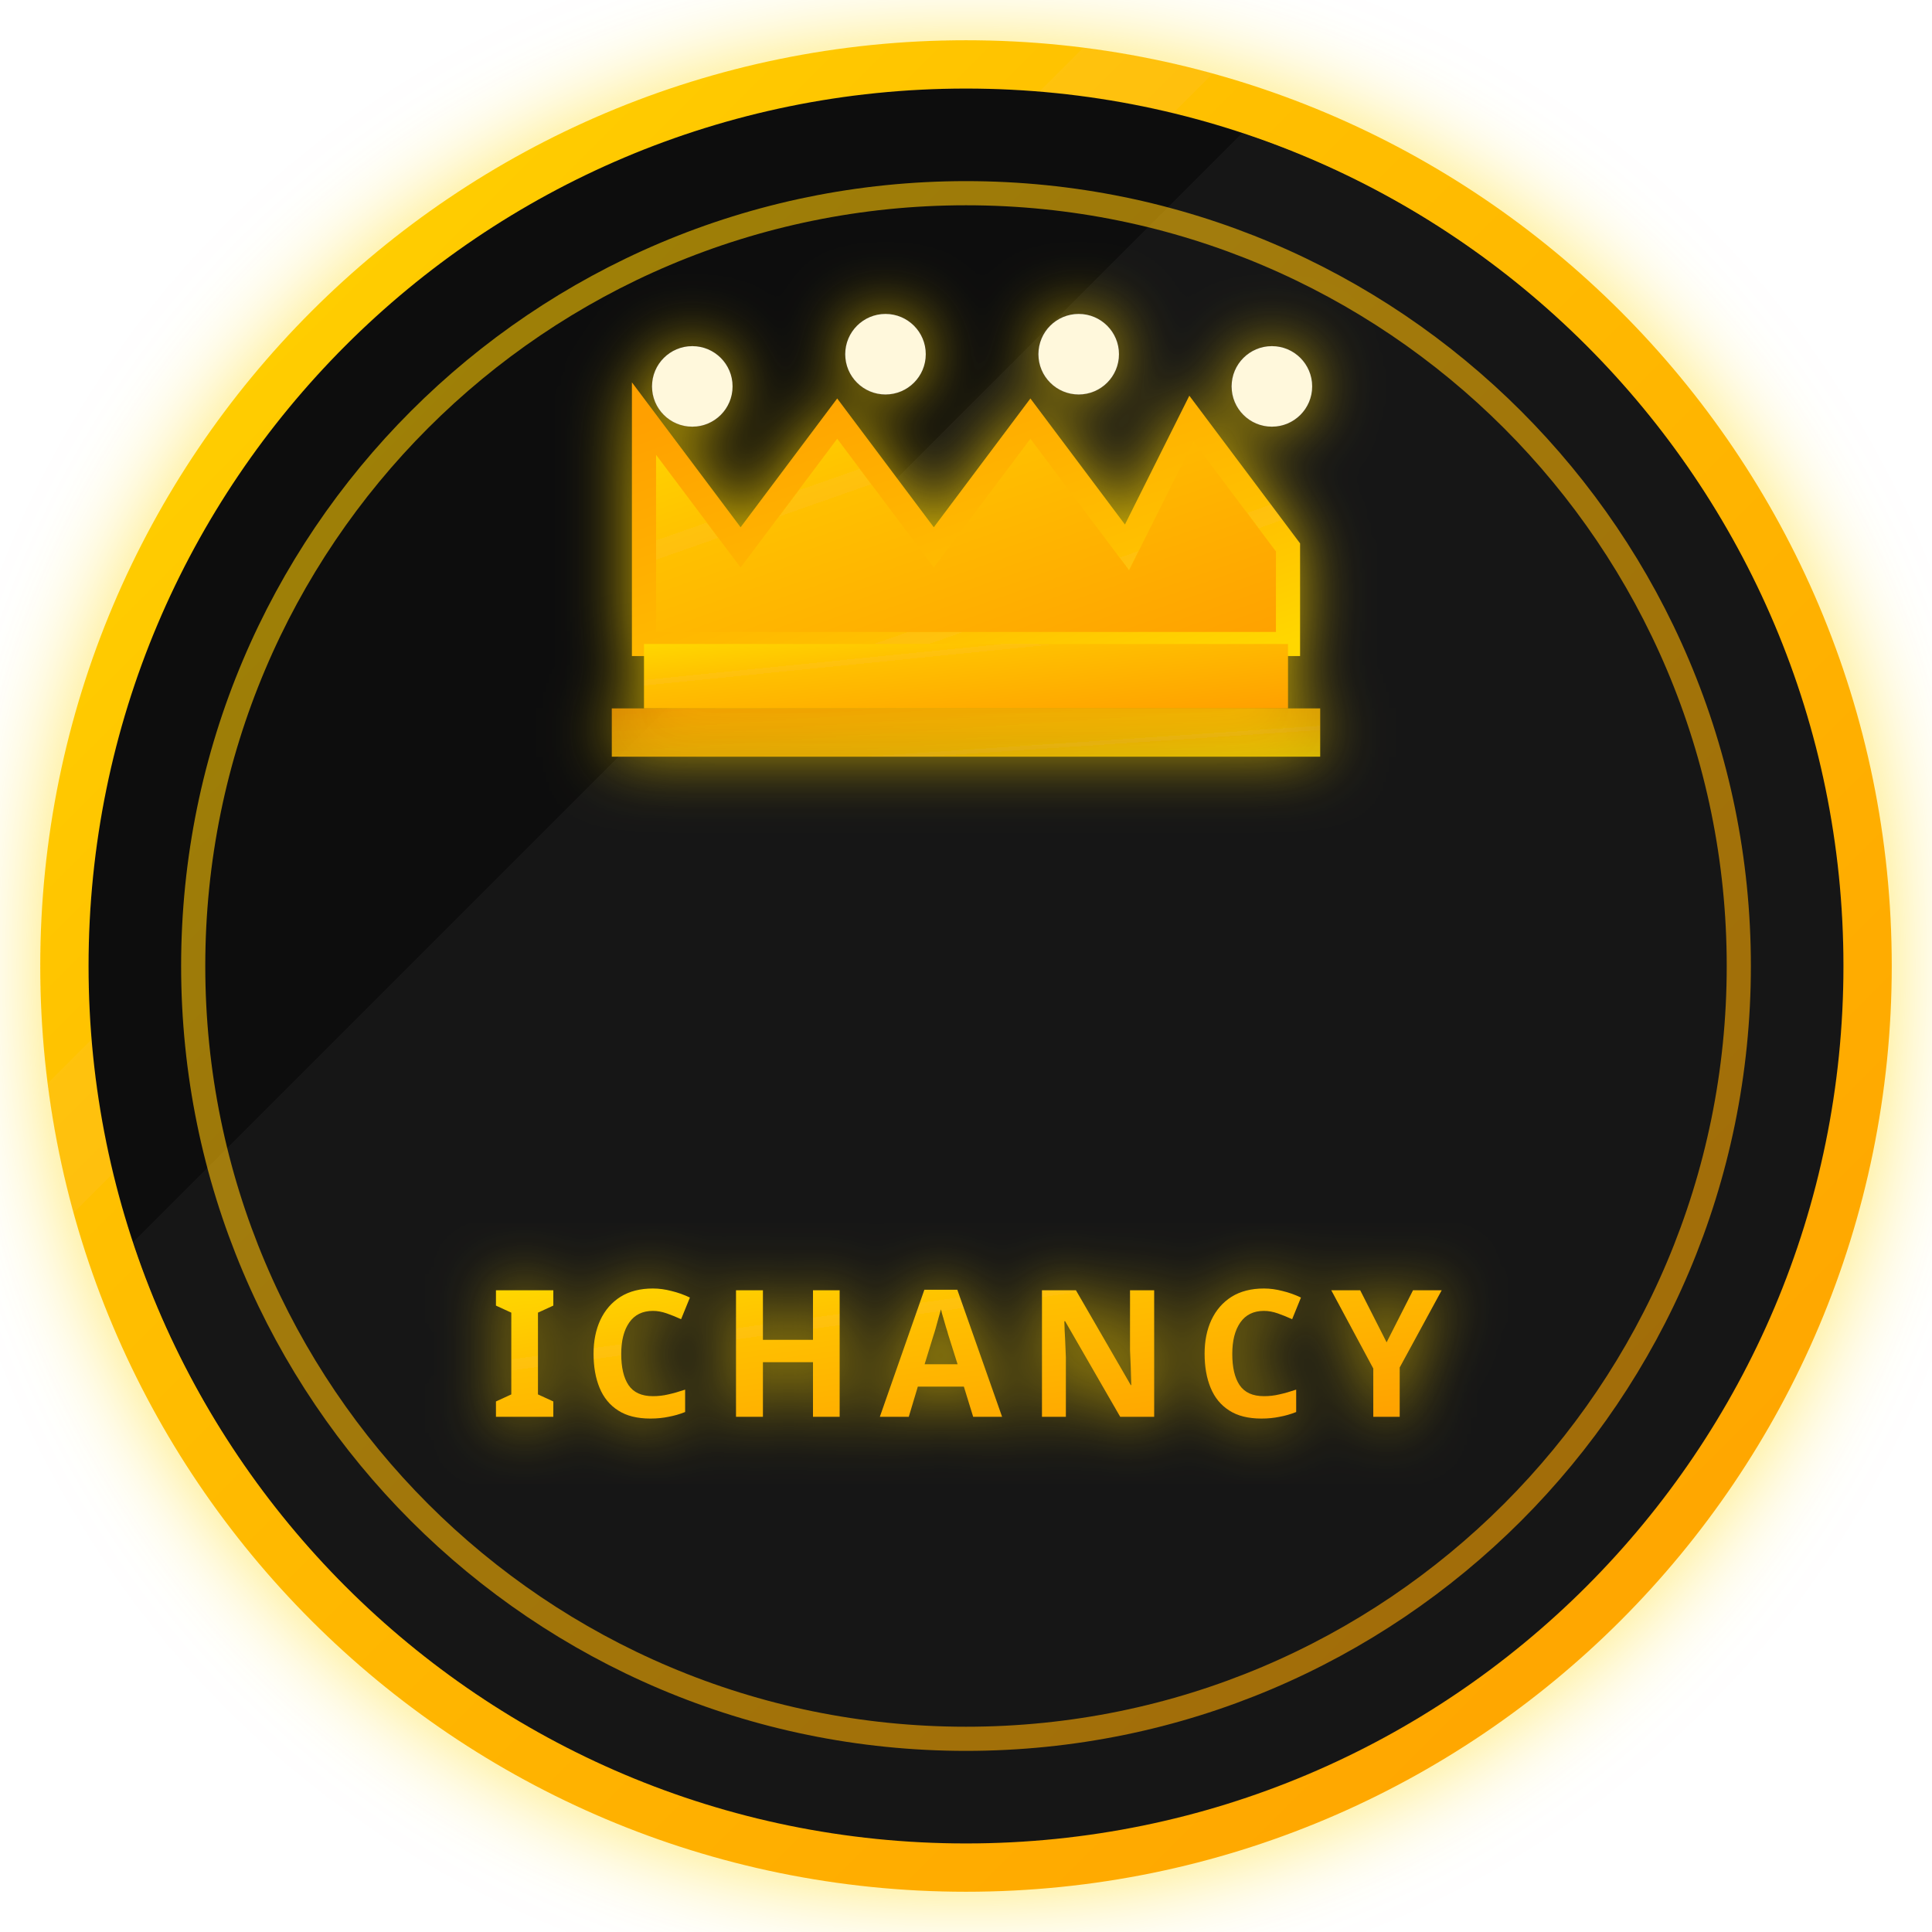
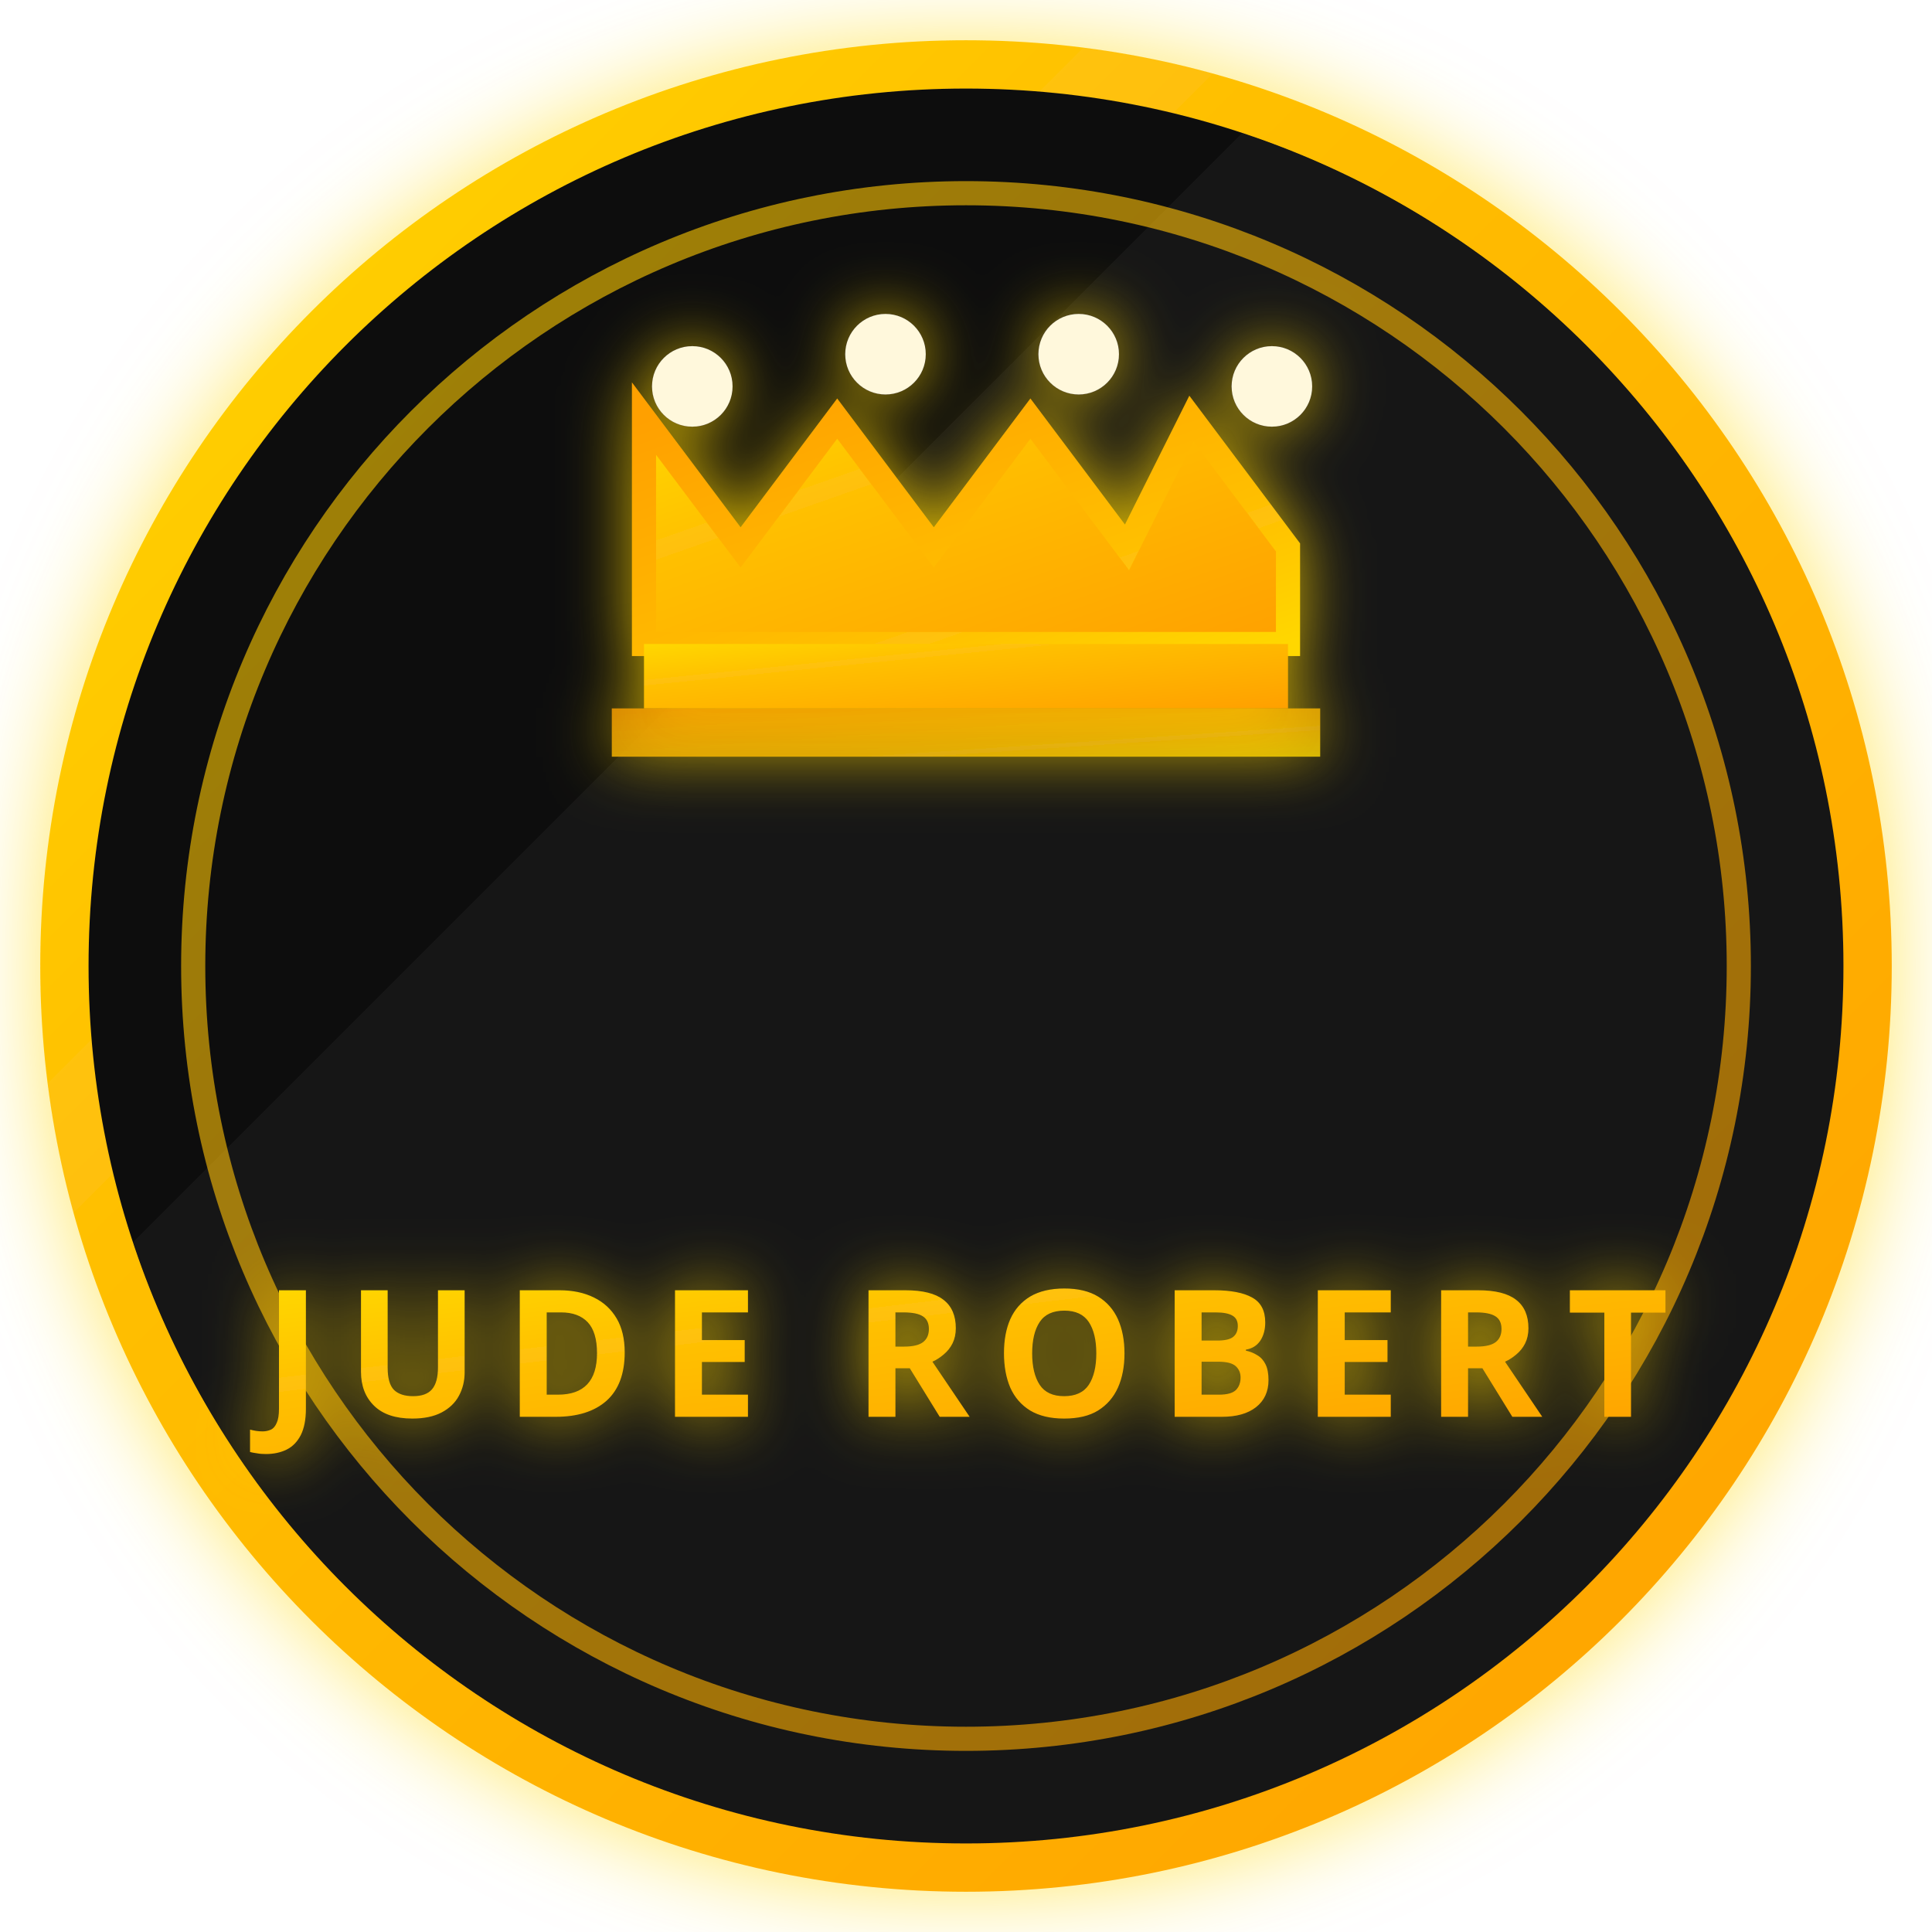
<svg xmlns="http://www.w3.org/2000/svg" viewBox="0 0 120 120" width="120" height="120">
  <defs>
    <linearGradient id="goldGradient" x1="0%" y1="0%" x2="100%" y2="100%">
      <stop offset="0%" stop-color="#FFD700" />
      <stop offset="30%" stop-color="#FFC107" />
      <stop offset="60%" stop-color="#FFB300" />
      <stop offset="100%" stop-color="#FFA000" />
    </linearGradient>
    <linearGradient id="goldGradientReverse" x1="100%" y1="100%" x2="0%" y2="0%">
      <stop offset="0%" stop-color="#FFD700" />
      <stop offset="30%" stop-color="#FFC107" />
      <stop offset="60%" stop-color="#FFB300" />
      <stop offset="100%" stop-color="#FFA000" />
    </linearGradient>
    <linearGradient id="darkGradient" x1="0%" y1="0%" x2="100%" y2="100%">
      <stop offset="0%" stop-color="#0D0D0D" />
      <stop offset="100%" stop-color="#1A1A1A" />
    </linearGradient>
    <filter id="goldGlow" x="-50%" y="-50%" width="200%" height="200%">
      <feGaussianBlur stdDeviation="3" result="blur" />
      <feFlood flood-color="#FFD700" flood-opacity="0.6" result="glowColor" />
      <feComposite in="glowColor" in2="blur" operator="in" result="glow" />
      <feMerge>
        <feMergeNode in="glow" />
        <feMergeNode in="SourceGraphic" />
      </feMerge>
    </filter>
    <filter id="textGlow" x="-50%" y="-50%" width="200%" height="200%">
      <feGaussianBlur stdDeviation="2" result="blur" />
      <feFlood flood-color="#FFD700" flood-opacity="0.8" result="glowColor" />
      <feComposite in="glowColor" in2="blur" operator="in" result="glow" />
      <feMerge>
        <feMergeNode in="glow" />
        <feMergeNode in="SourceGraphic" />
      </feMerge>
    </filter>
  </defs>
  <circle cx="60" cy="60" r="56" fill="url(#darkGradient)" stroke="url(#goldGradient)" stroke-width="3" filter="url(#goldGlow)" />
  <circle cx="60" cy="60" r="48" fill="none" stroke="url(#goldGradient)" stroke-width="1.5" opacity="0.6" />
  <g transform="translate(60, 48)" filter="url(#textGlow)">
    <path d="M-20,-8 L-20,-22 L-14,-14 L-8,-22 L-2,-14 L4,-22 L10,-14 L14,-22 L20,-14 L20,-8 Z" fill="url(#goldGradient)" stroke="url(#goldGradientReverse)" stroke-width="1.5" />
    <circle cx="-17" cy="-24" r="2.5" fill="#FFF8DC" />
    <circle cx="-5" cy="-26" r="2.5" fill="#FFF8DC" />
    <circle cx="7" cy="-26" r="2.5" fill="#FFF8DC" />
    <circle cx="19" cy="-24" r="2.5" fill="#FFF8DC" />
    <rect x="-20" y="-8" width="40" height="4" fill="url(#goldGradient)" />
    <rect x="-22" y="-4" width="44" height="3" fill="url(#goldGradientReverse)" opacity="0.8" />
  </g>
-   <text x="60" y="88" text-anchor="middle" font-family="'Segoe UI', 'Arial Black', sans-serif" font-size="11" font-weight="900" fill="url(#goldGradient)" letter-spacing="1.5" style="filter: url(#textGlow);">ICHANCY</text>
+   <text x="60" y="88" text-anchor="middle" font-family="'Segoe UI', 'Arial Black', sans-serif" font-size="11" font-weight="900" fill="url(#goldGradient)" letter-spacing="1.5" style="filter: url(#textGlow);">JUDE ROBERT</text>
  <line x1="60" y1="94" x2="60" y2="94" stroke="url(#goldGradient)" stroke-width="0" stroke-linecap="round">
    <animate attributeName="x1" from="60" to="30" dur="2s" repeatCount="indefinite" />
    <animate attributeName="x2" from="60" to="90" dur="2s" repeatCount="indefinite" />
  </line>
</svg>
